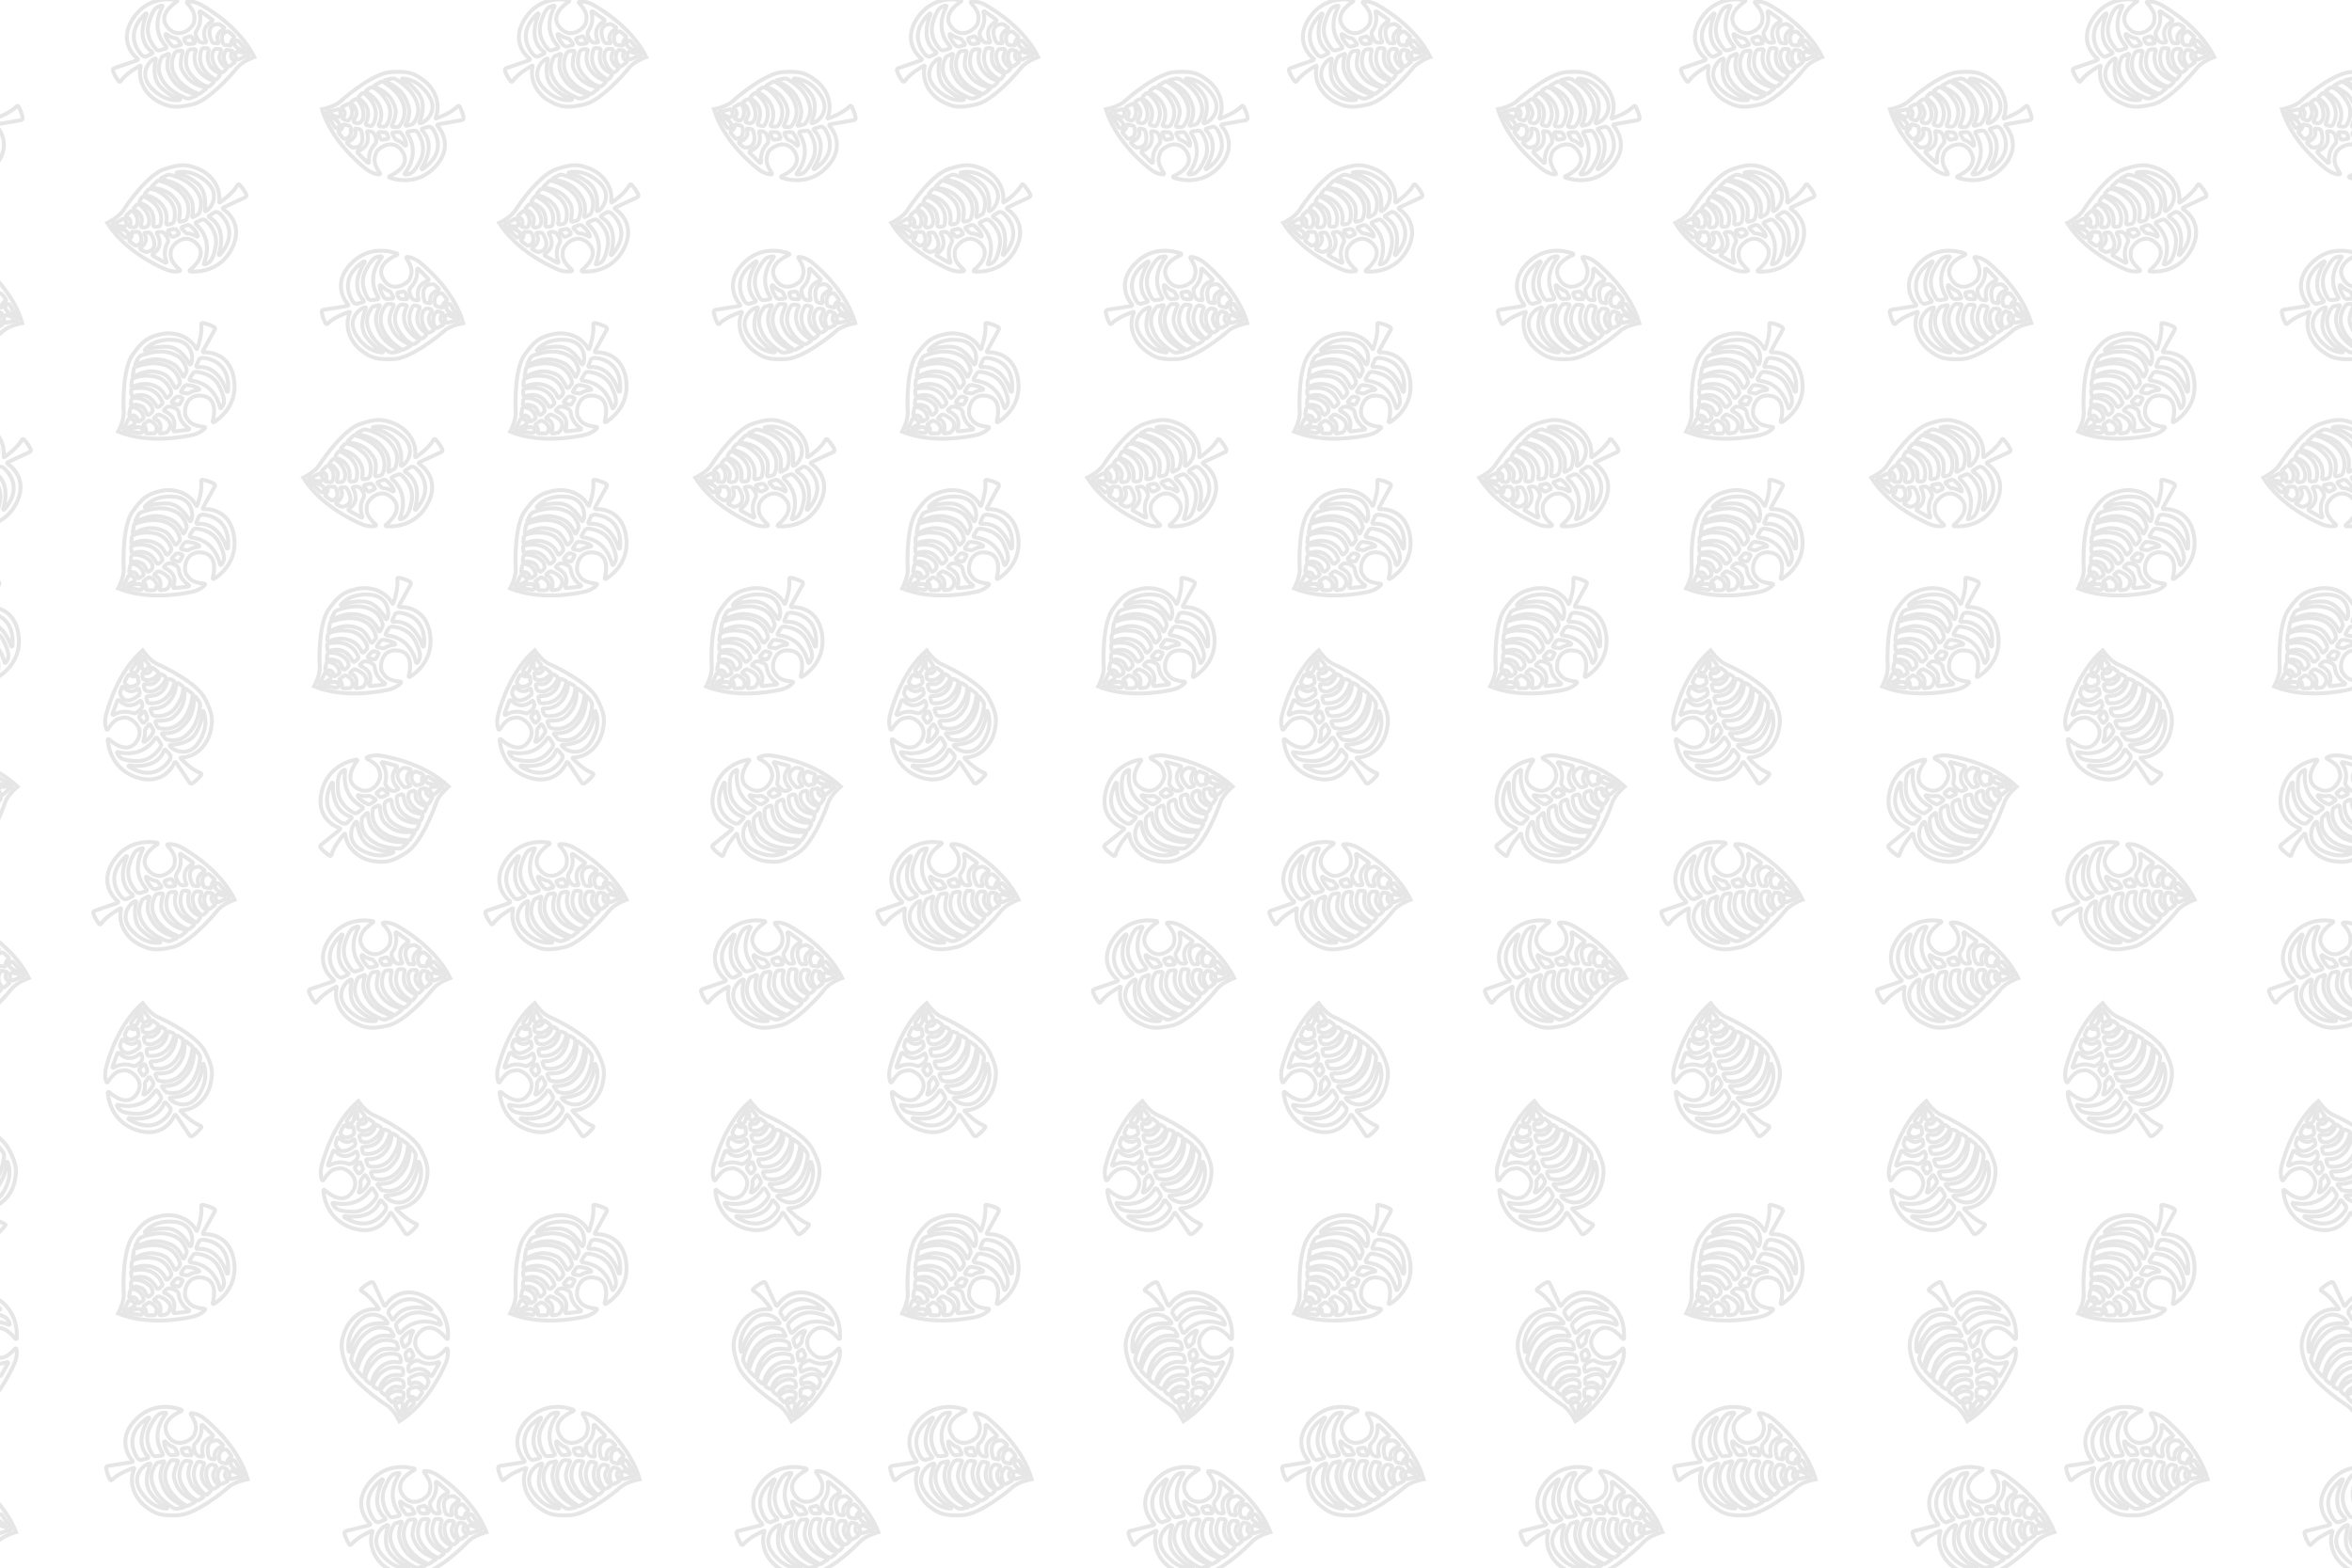
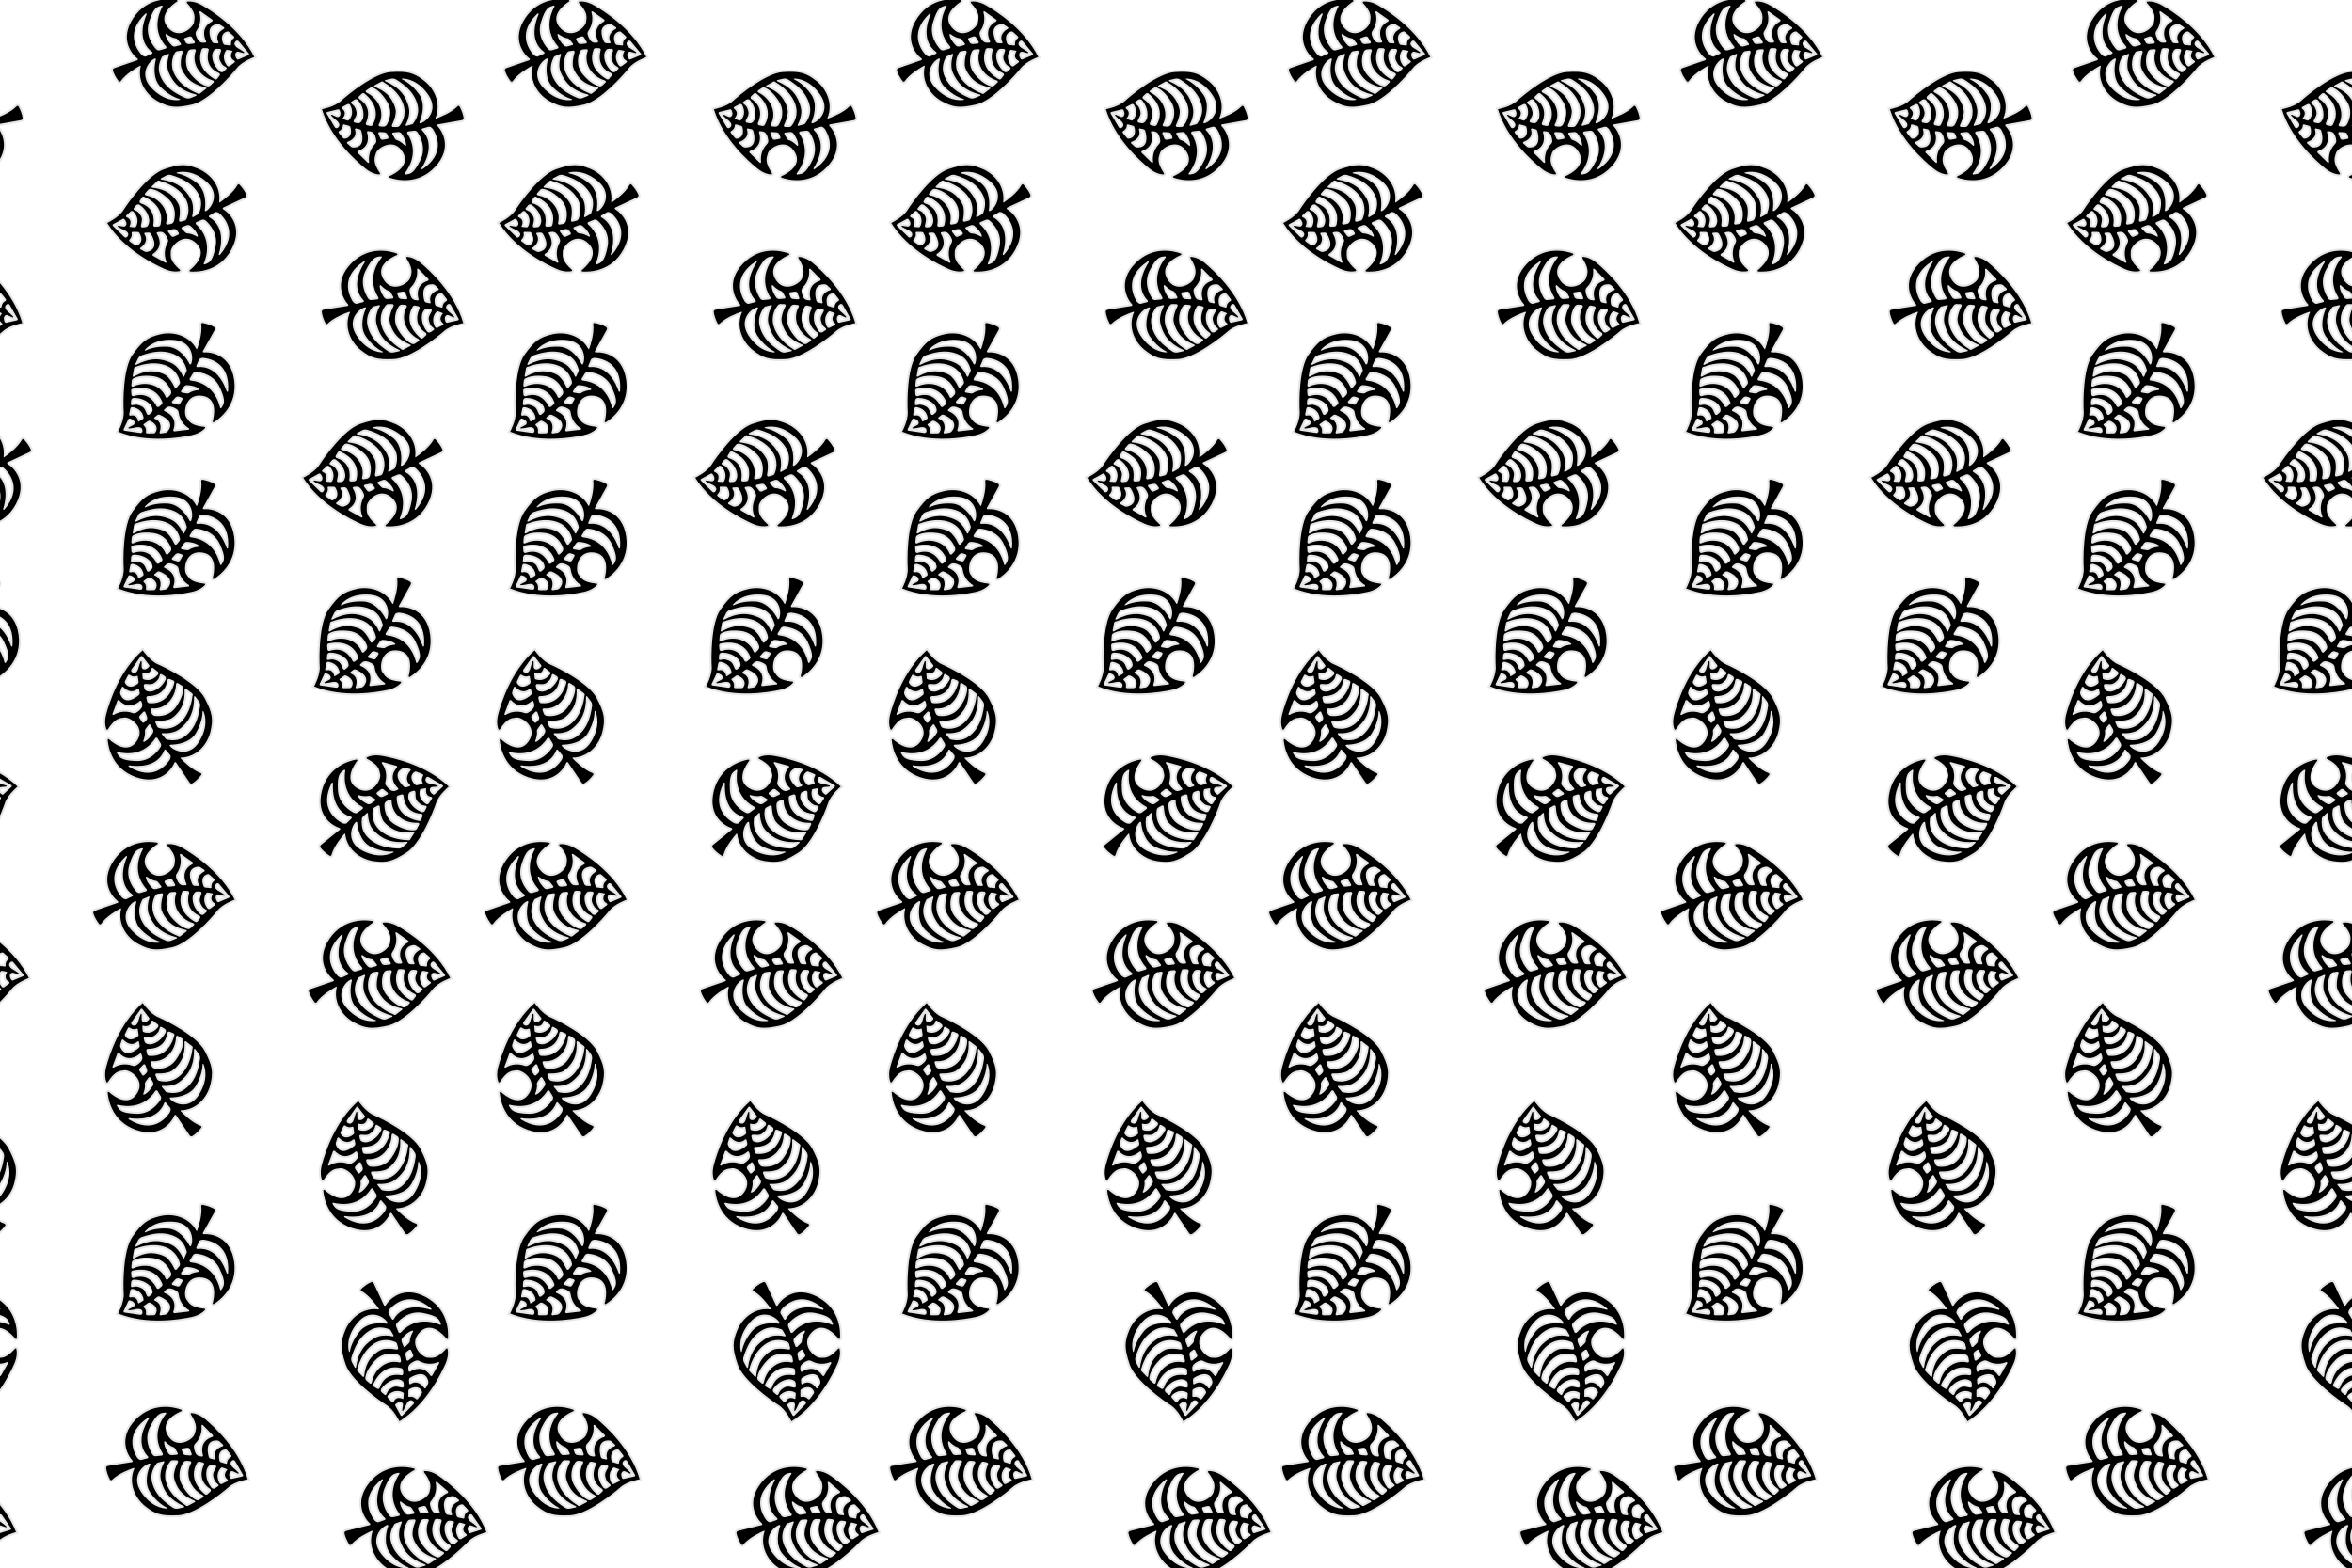
<svg xmlns="http://www.w3.org/2000/svg" viewBox="0 0 1200 800">
  <style>
-     :root { color: #7DC9C3; background-color: #7DC9C3; max-width: 100% }
+     :root { max-width: 100% }
    body { margin: 0 }
-     path { fill: none; stroke: black; stroke-width: 2px; }
+     path { stroke: black; stroke-width: 2px; }
    path:nth-child(odd) { stroke-opacity: 0.1 }
    .fade { animation: fade 5s infinite;}
    @keyframes fade { 0%   { opacity:1; } 50%  { opacity:0.3; } 100% { opacity:1; }}

  </style>
  <defs>
    <path id="stroke" d="M61.61,30.58c-0.42-13.4-10.65-15.6-13.9-15.67c-0.39-0.01-0.61-0.45-0.39-0.77l7.12-10.17c0.31-0.44,0.22-1.08-0.21-1.41  c-1.46-1.1-3.34-1.97-5.55-2.65c-0.4-0.12-0.79,0.18-0.79,0.6c0.11,4.64-2.54,10.51-3.36,12.22c-0.09,0.19-0.36,0.18-0.44-0.01  C40.93,5.21,32.9,2.56,26.48,3.41c-6.56,0.87-9.35,2.44-15.04,8.88c-5.69,6.45-7.37,23.98-7.55,28.45C3.72,45.21,0,50.56,0,50.56  c14.17,7.49,31.35,6.27,36.99,5.69c4.08-0.42,6.3-2,7.22-2.84c0.23-0.21,0.13-0.6-0.18-0.67c-6.78-1.44-7.42-3.42-8.72-5.84  c-1.34-2.5,0.75-12.48,9.58-9.99c7.32,2.07,4.74,10.57,3.64,13.41c-0.13,0.34,0.22,0.67,0.56,0.51  C52.21,49.32,62.01,43.52,61.61,30.58z M17.91,10.48c1.63-1.57,6.34-5.21,15.36-3.5c9.17,1.74,9.06,10.07,7.39,13.03  c-0.21,0.38-0.64,0.42-0.81,0.01c-1.02-2.55-4.18-8.96-10.3-9.93c-5.68-0.9-9.71,0.15-11.42,0.76  C17.91,10.93,17.73,10.64,17.91,10.48z M12.37,17.1l1.55-2.52c0.47-0.76,1.21-1.31,2.08-1.53c1.5-0.37,3.03-0.63,4.55-0.81  c3.71-0.44,7.3-0.19,10.73,1.38c1.6,0.73,3.09,1.67,4.24,3.02c1.05,1.23,1.74,2.72,2.18,4.27c0.16,0.58,0.29,1.18,0.39,1.77  c0.05,0.3,0,0.6-0.16,0.86l-1.46,2.49c-0.16,0.27-0.56,0.22-0.66-0.08c-0.61-2.03-1.65-4.03-3.02-5.61  c-1.15-1.33-2.67-2.16-4.24-2.9c-1.12-0.53-2.29-0.97-3.5-1.25c-3.24-0.77-6.61-0.41-9.78,0.54c-0.85,0.25-1.68,0.55-2.5,0.87  c-0.22,0.08-0.45-0.06-0.48-0.29C12.31,17.24,12.33,17.16,12.37,17.1z M10.35,23.01l1.07-3.75c0.11-0.4,0.46-0.69,0.87-0.73  l0.48-0.05c0,0,8.07-2.38,14.75,0.9c5.24,2.57,6.28,7.25,6.48,9.15c0.05,0.51-0.13,1.01-0.49,1.36l-1.42,1.39  c-0.35,0.34-0.94,0.2-1.1-0.26c-0.55-1.58-1.27-3.14-2.16-4.54c-0.53-0.84-1.16-1.68-1.99-2.26c-1.49-1.06-3.35-1.76-5.12-2.2  c-1.33-0.33-2.7-0.44-4.06-0.35c-1.18,0.08-2.35,0.3-3.49,0.62c-0.66,0.19-1.31,0.41-1.96,0.66c-0.35,0.14-0.7,0.28-1.04,0.43  c-0.05,0.02-0.17,0.06-0.31,0.12C10.57,23.6,10.26,23.32,10.35,23.01z M34.03,36.64c0.4,0.18,0.54,0.69,0.28,1.05l-1.37,1.91  c-0.32,0.45-0.91,0.61-1.41,0.4l-2.35-1c-0.41-0.17-0.5-0.72-0.17-1.02l1.6-1.45c0.54-0.53,1.34-0.84,2.02-0.53L34.03,36.64z   M9.17,27.79l0.41-2.17c0.11-0.6,0.52-1.09,1.09-1.32c1.45-0.57,4.65-1.32,10.05-0.01c5.75,1.39,7.67,6.09,8.27,8.42  c0.2,0.78-0.07,1.61-0.69,2.12l-1.23,1.02c-0.38,0.32-0.96,0.14-1.1-0.34c-0.49-1.7-1.95-5.01-6.08-6.78  c-4.19-1.79-8.12-0.86-9.91-0.24C9.53,28.64,9.08,28.25,9.17,27.79z M8.76,30.52c0.01-0.5,0.39-0.91,0.88-0.97  c2.82-0.35,11.76-0.7,14.33,8.25c0.14,0.5-0.05,1.04-0.48,1.33l-1.39,0.93c-0.46,0.31-1.1,0.11-1.29-0.42  c-0.87-2.39-3.7-7.87-11.01-6.28c-0.57,0.12-1.1-0.31-1.09-0.89L8.76,30.52z M7.93,37.22l0.3-1.76c0.13-0.76,0.83-1.29,1.6-1.21  c1.95,0.22,5.54,1.06,7.86,4.13c0.53,0.7,0.85,1.55,0.92,2.43l0.03,0.31c0.05,0.66-0.25,1.29-0.8,1.66l-1.12,0.76  c-0.41,0.28-0.97,0.11-1.16-0.34l-0.75-2.24c-0.32-0.96-1.01-1.76-1.91-2.22l-1.02-0.52c-0.62-0.31-1.31-0.46-2-0.41l-1.37,0.09  C8.15,37.92,7.87,37.59,7.93,37.22z M6.5,42.35l0.87-2.82c0.17-0.54,0.74-0.85,1.28-0.68c1.69,0.51,4.92,2.02,4.99,6  c0,0.24-0.12,0.47-0.33,0.59c-0.79,0.45-2.47,1.18-2.56,1.1c-0.11-0.1,0.07-3.92-3.65-3.47c-0.11,0.01-0.23-0.01-0.33-0.06  C6.54,42.88,6.42,42.6,6.5,42.35z M12.37,51.59c-0.1,0.59-0.68,0.97-1.26,0.82l-7.86-2.01c-0.36-0.09-0.52-0.5-0.33-0.82l2.88-4.75  c0.17-0.28,0.51-0.41,0.82-0.31c0.76,0.24,2.06,0.83,2.25,2.13c0.06,0.4-0.08,0.8-0.37,1.08v0c-0.13,0.13-0.28,0.23-0.45,0.29  l-2.47,0.96c-0.19,0.07-0.24,0.32-0.09,0.46c0.05,0.05,0.12,0.08,0.19,0.07l1.8-0.02c0.34,0,0.68-0.03,1.02-0.09  C9.68,49.21,12.82,48.94,12.37,51.59z M19,52.76c-0.21,0.26-0.46,0.54-0.81,0.58c-0.14,0.02-0.27,0-0.4-0.02  c-0.14-0.02-0.27-0.02-0.41-0.03c-0.32-0.02-0.64-0.05-0.97-0.08c-0.35-0.03-0.69-0.07-1.04-0.11c-0.27-0.03-0.53-0.07-0.79-0.11  c-0.37-0.06-0.6-0.43-0.5-0.79c0.23-0.8,0.38-2.18-0.77-3.46c-0.19-0.21-0.13-0.53,0.11-0.67l2.28-1.3  c0.33-0.19,0.74-0.19,1.07-0.01c0.75,0.42,2.05,1.3,2.67,2.65C19.94,50.52,19.76,51.82,19,52.76z M25.16,53.04  c-0.39,0.38-0.9,0.6-1.44,0.62l-2.22,0.1c-0.39,0.02-0.66-0.38-0.49-0.74c0.75-1.56,1.89-5.1-1.78-7.07  c-0.28-0.15-0.3-0.54-0.04-0.71l1.41-0.94c0.44-0.29,1-0.32,1.46-0.07C24.14,45.37,29.46,48.85,25.16,53.04z M36.03,52.57  c0.32,0.25,0.15,0.76-0.26,0.76l-7.13,0.08c-0.44,0-0.74-0.46-0.55-0.86c2.83-5.89-1.63-8.94-3.45-9.9  c-0.32-0.17-0.37-0.61-0.08-0.84l0.89-0.71c0.66-0.53,1.53-0.71,2.35-0.5c1.29,0.34,2.4,1.08,3.1,1.66c0.5,0.4,0.79,1,0.81,1.64  C31.8,48.61,34.46,51.35,36.03,52.57z M43.08,33.71c-1.14,0-3.32,0.11-4.83,0.94c-0.43,0.24-0.94,0.29-1.41,0.16l-2.46-0.69  c-0.37-0.1-0.51-0.55-0.27-0.85l1.37-1.73c0.48-0.65,1.19-1.07,1.99-0.93c1.6,0.27,4.25,0.93,5.85,2.52  C43.53,33.34,43.39,33.71,43.08,33.71z M53.66,44.01c-0.16,0.2-0.46,0.2-0.62,0c0,0,0,0-0.01-0.01  c-0.17-0.21-0.67-12.72-13.47-15.51c-0.49-0.11-0.71-0.69-0.4-1.09l1.8-2.35c0.42-0.55,1.12-0.82,1.81-0.69  c2.58,0.5,8.8,2.37,11.09,8.88C56.57,41,55.13,42.14,53.66,44.01z M57.92,35.88c-0.07,0.38-0.6,0.39-0.69,0.01  c-0.9-4.02-4.07-13.82-13.57-13.87c-0.41,0-0.66-0.44-0.46-0.79l1.62-2.89c0.41-0.73,1.77-0.83,2.59-0.64  C51.18,18.61,60.55,22.07,57.92,35.88z" />
  </defs>
  <use class="fade" transform="translate(-225,20) rotate(45)" href="#stroke" />
  <use transform="translate(-225,200) rotate(226)" href="#stroke" />
  <use transform="translate(-230,200) rotate(30)" href="#stroke" />
  <use transform="translate(-255,300) rotate(354)" href="#stroke" />
  <use transform="translate(-205,450) rotate(196)" href="#stroke" />
  <use transform="translate(-215,540) rotate(216)" href="#stroke" />
  <use class="fade" transform="translate(-180,580) rotate(111)" href="#stroke" />
  <use transform="translate(-260,700) rotate(300)" href="#stroke" />
  <use transform="translate(-225,820) rotate(221)" href="#stroke" />
  <use transform="translate(-100,70) rotate(216)" href="#stroke" />
  <use transform="translate(-130,70) rotate(30)" href="#stroke" />
  <use class="fade" transform="translate(-155,170) rotate(354)" href="#stroke" />
  <use transform="translate(-155,250) rotate(354)" href="#stroke" />
  <use transform="translate(-80,350) rotate(111)" href="#stroke" />
  <use class="fade" transform="translate(-115,500) rotate(216)" href="#stroke" />
  <use transform="translate(-80,530) rotate(111)" href="#stroke" />
  <use transform="translate(-155,620) rotate(354)" href="#stroke" />
  <use class="fade" transform="translate(-125,790) rotate(226)" href="#stroke" />
  <use transform="translate(-25,20) rotate(45)" href="#stroke" />
  <use class="fade" transform="translate(-25,200) rotate(226)" href="#stroke" />
  <use transform="translate(-30,200) rotate(30)" href="#stroke" />
  <use class="fade" transform="translate(-55,300) rotate(354)" href="#stroke" />
  <use transform="translate(-5,450) rotate(196)" href="#stroke" />
  <use transform="translate(-15,540) rotate(216)" href="#stroke" />
  <use class="fade" transform="translate(20,580) rotate(111)" href="#stroke" />
  <use transform="translate(-60,700) rotate(300)" href="#stroke" />
  <use transform="translate(-25,820) rotate(221)" href="#stroke" />
  <use class="fade" transform="translate(100,70) rotate(216)" href="#stroke" />
  <use transform="translate(80,70) rotate(30)" href="#stroke" />
  <use transform="translate(55,170) rotate(354)" href="#stroke" />
  <use class="fade" transform="translate(55,250) rotate(354)" href="#stroke" />
  <use transform="translate(120,350) rotate(111)" href="#stroke" />
  <use transform="translate(90,500) rotate(216)" href="#stroke" />
  <use class="fade" transform="translate(120,530) rotate(111)" href="#stroke" />
  <use transform="translate(55,620) rotate(354)" href="#stroke" />
  <use transform="translate(90,790) rotate(226)" href="#stroke" />
  <use transform="translate(200,20) rotate(45)" href="#stroke" />
  <use class="fade" transform="translate(200,200) rotate(226)" href="#stroke" />
  <use transform="translate(180,200) rotate(30)" href="#stroke" />
  <use transform="translate(155,300) rotate(354)" href="#stroke" />
  <use class="fade" transform="translate(215,450) rotate(196)" href="#stroke" />
  <use transform="translate(200,540) rotate(216)" href="#stroke" />
  <use transform="translate(230,580) rotate(111)" href="#stroke" />
  <use class="fade" transform="translate(160,700) rotate(300)" href="#stroke" />
  <use transform="translate(215,820) rotate(221)" href="#stroke" />
  <use transform="translate(300,70) rotate(216)" href="#stroke" />
  <use transform="translate(280,70) rotate(30)" href="#stroke" />
  <use transform="translate(255,170) rotate(354)" href="#stroke" />
  <use class="fade" transform="translate(255,250) rotate(354)" href="#stroke" />
  <use transform="translate(320,350) rotate(111)" href="#stroke" />
  <use transform="translate(290,500) rotate(216)" href="#stroke" />
  <use class="fade" transform="translate(320,530) rotate(111)" href="#stroke" />
  <use transform="translate(255,620) rotate(354)" href="#stroke" />
  <use transform="translate(290,790) rotate(226)" href="#stroke" />
  <use class="fade" transform="translate(400,20) rotate(45)" href="#stroke" />
  <use transform="translate(400,200) rotate(226)" href="#stroke" />
  <use transform="translate(380,200) rotate(30)" href="#stroke" />
  <use transform="translate(355,300) rotate(354)" href="#stroke" />
  <use class="fade" transform="translate(415,450) rotate(196)" href="#stroke" />
  <use transform="translate(400,540) rotate(216)" href="#stroke" />
  <use transform="translate(430,580) rotate(111)" href="#stroke" />
  <use transform="translate(360,700) rotate(300)" href="#stroke" />
  <use class="fade" transform="translate(415,820) rotate(221)" href="#stroke" />
  <use transform="translate(500,70) rotate(216)" href="#stroke" />
  <use transform="translate(480,70) rotate(30)" href="#stroke" />
  <use transform="translate(455,170) rotate(354)" href="#stroke" />
  <use class="fade" transform="translate(455,250) rotate(354)" href="#stroke" />
  <use transform="translate(520,350) rotate(111)" href="#stroke" />
  <use transform="translate(490,500) rotate(216)" href="#stroke" />
  <use class="fade" transform="translate(520,530) rotate(111)" href="#stroke" />
  <use transform="translate(455,620) rotate(354)" href="#stroke" />
  <use transform="translate(490,790) rotate(226)" href="#stroke" />
  <use transform="translate(600,20) rotate(45)" href="#stroke" />
  <use class="fade" transform="translate(600,200) rotate(226)" href="#stroke" />
  <use transform="translate(580,200) rotate(30)" href="#stroke" />
  <use transform="translate(555,300) rotate(354)" href="#stroke" />
  <use class="fade" transform="translate(615,450) rotate(196)" href="#stroke" />
  <use transform="translate(600,540) rotate(216)" href="#stroke" />
  <use transform="translate(630,580) rotate(111)" href="#stroke" />
  <use transform="translate(560,700) rotate(300)" href="#stroke" />
  <use class="fade" transform="translate(615,820) rotate(221)" href="#stroke" />
  <use class="fade" transform="translate(700,70) rotate(216)" href="#stroke" />
  <use transform="translate(680,70) rotate(30)" href="#stroke" />
  <use transform="translate(655,170) rotate(354)" href="#stroke" />
  <use class="fade" transform="translate(655,250) rotate(354)" href="#stroke" />
  <use transform="translate(720,350) rotate(111)" href="#stroke" />
  <use class="fade" transform="translate(690,500) rotate(216)" href="#stroke" />
  <use transform="translate(720,530) rotate(111)" href="#stroke" />
  <use class="fade" transform="translate(655,620) rotate(354)" href="#stroke" />
  <use transform="translate(690,790) rotate(226)" href="#stroke" />
  <use transform="translate(800,20) rotate(45)" href="#stroke" />
  <use class="fade" transform="translate(800,200) rotate(226)" href="#stroke" />
  <use transform="translate(780,200) rotate(30)" href="#stroke" />
  <use transform="translate(755,300) rotate(354)" href="#stroke" />
  <use class="fade" transform="translate(815,450) rotate(196)" href="#stroke" />
  <use transform="translate(800,540) rotate(216)" href="#stroke" />
  <use transform="translate(830,580) rotate(111)" href="#stroke" />
  <use transform="translate(760,700) rotate(300)" href="#stroke" />
  <use class="fade" transform="translate(815,820) rotate(221)" href="#stroke" />
  <use class="fade" transform="translate(900,70) rotate(216)" href="#stroke" />
  <use transform="translate(880,70) rotate(30)" href="#stroke" />
  <use transform="translate(855,170) rotate(354)" href="#stroke" />
  <use class="fade" transform="translate(855,250) rotate(354)" href="#stroke" />
  <use transform="translate(920,350) rotate(111)" href="#stroke" />
  <use transform="translate(890,500) rotate(216)" href="#stroke" />
  <use transform="translate(920,530) rotate(111)" href="#stroke" />
  <use class="fade" transform="translate(855,620) rotate(354)" href="#stroke" />
  <use transform="translate(890,790) rotate(226)" href="#stroke" />
  <use transform="translate(1000,20) rotate(45)" href="#stroke" />
  <use class="fade" transform="translate(1000,200) rotate(226)" href="#stroke" />
  <use transform="translate(980,200) rotate(30)" href="#stroke" />
  <use transform="translate(955,300) rotate(354)" href="#stroke" />
  <use class="fade" transform="translate(1015,450) rotate(196)" href="#stroke" />
  <use transform="translate(1000,540) rotate(216)" href="#stroke" />
  <use transform="translate(1030,580) rotate(111)" href="#stroke" />
  <use transform="translate(960,700) rotate(300)" href="#stroke" />
  <use class="fade" transform="translate(1015,820) rotate(221)" href="#stroke" />
  <use class="fade" transform="translate(1100,70) rotate(216)" href="#stroke" />
  <use transform="translate(1080,70) rotate(30)" href="#stroke" />
  <use transform="translate(1055,170) rotate(354)" href="#stroke" />
  <use class="fade" transform="translate(1055,250) rotate(354)" href="#stroke" />
  <use transform="translate(1120,350) rotate(111)" href="#stroke" />
  <use class="fade" transform="translate(1090,500) rotate(216)" href="#stroke" />
  <use transform="translate(1120,530) rotate(111)" href="#stroke" />
  <use transform="translate(1055,620) rotate(354)" href="#stroke" />
  <use class="fade" transform="translate(1090,790) rotate(226)" href="#stroke" />
  <use transform="translate(1200,20) rotate(45)" href="#stroke" />
  <use class="fade" transform="translate(1200,200) rotate(226)" href="#stroke" />
  <use transform="translate(1180,200) rotate(30)" href="#stroke" />
  <use transform="translate(1155,300) rotate(354)" href="#stroke" />
  <use class="fade" transform="translate(1215,450) rotate(196)" href="#stroke" />
  <use transform="translate(1200,540) rotate(216)" href="#stroke" />
  <use transform="translate(1230,580) rotate(111)" href="#stroke" />
  <use class="fade" transform="translate(1160,700) rotate(300)" href="#stroke" />
  <use transform="translate(1215,820) rotate(221)" href="#stroke" />
  <use transform="translate(1300,70) rotate(216)" href="#stroke" />
  <use transform="translate(1280,70) rotate(30)" href="#stroke" />
  <use transform="translate(1255,170) rotate(354)" href="#stroke" />
  <use class="fade" transform="translate(1255,250) rotate(354)" href="#stroke" />
  <use transform="translate(1320,350) rotate(111)" href="#stroke" />
  <use transform="translate(1290,500) rotate(216)" href="#stroke" />
  <use class="fade" transform="translate(1320,530) rotate(111)" href="#stroke" />
  <use transform="translate(1255,620) rotate(354)" href="#stroke" />
  <use transform="translate(1290,790) rotate(226)" href="#stroke" />
  <use transform="translate(1400,20) rotate(45)" href="#stroke" />
  <use class="fade" transform="translate(1400,200) rotate(226)" href="#stroke" />
  <use transform="translate(1380,200) rotate(30)" href="#stroke" />
  <use transform="translate(1355,300) rotate(354)" href="#stroke" />
  <use class="fade" transform="translate(1415,450) rotate(196)" href="#stroke" />
  <use transform="translate(1400,540) rotate(216)" href="#stroke" />
  <use transform="translate(1430,580) rotate(111)" href="#stroke" />
  <use transform="translate(1360,700) rotate(300)" href="#stroke" />
  <use class="fade" transform="translate(1415,820) rotate(221)" href="#stroke" />
  <use class="fade" transform="translate(1500,70) rotate(216)" href="#stroke" />
  <use transform="translate(1480,70) rotate(30)" href="#stroke" />
  <use transform="translate(1455,170) rotate(354)" href="#stroke" />
  <use transform="translate(1455,250) rotate(354)" href="#stroke" />
  <use transform="translate(1520,350) rotate(111)" href="#stroke" />
  <use transform="translate(1490,500) rotate(216)" href="#stroke" />
  <use class="fade" transform="translate(1520,530) rotate(111)" href="#stroke" />
  <use transform="translate(1455,620) rotate(354)" href="#stroke" />
  <use transform="translate(1490,790) rotate(226)" href="#stroke" />
</svg>
